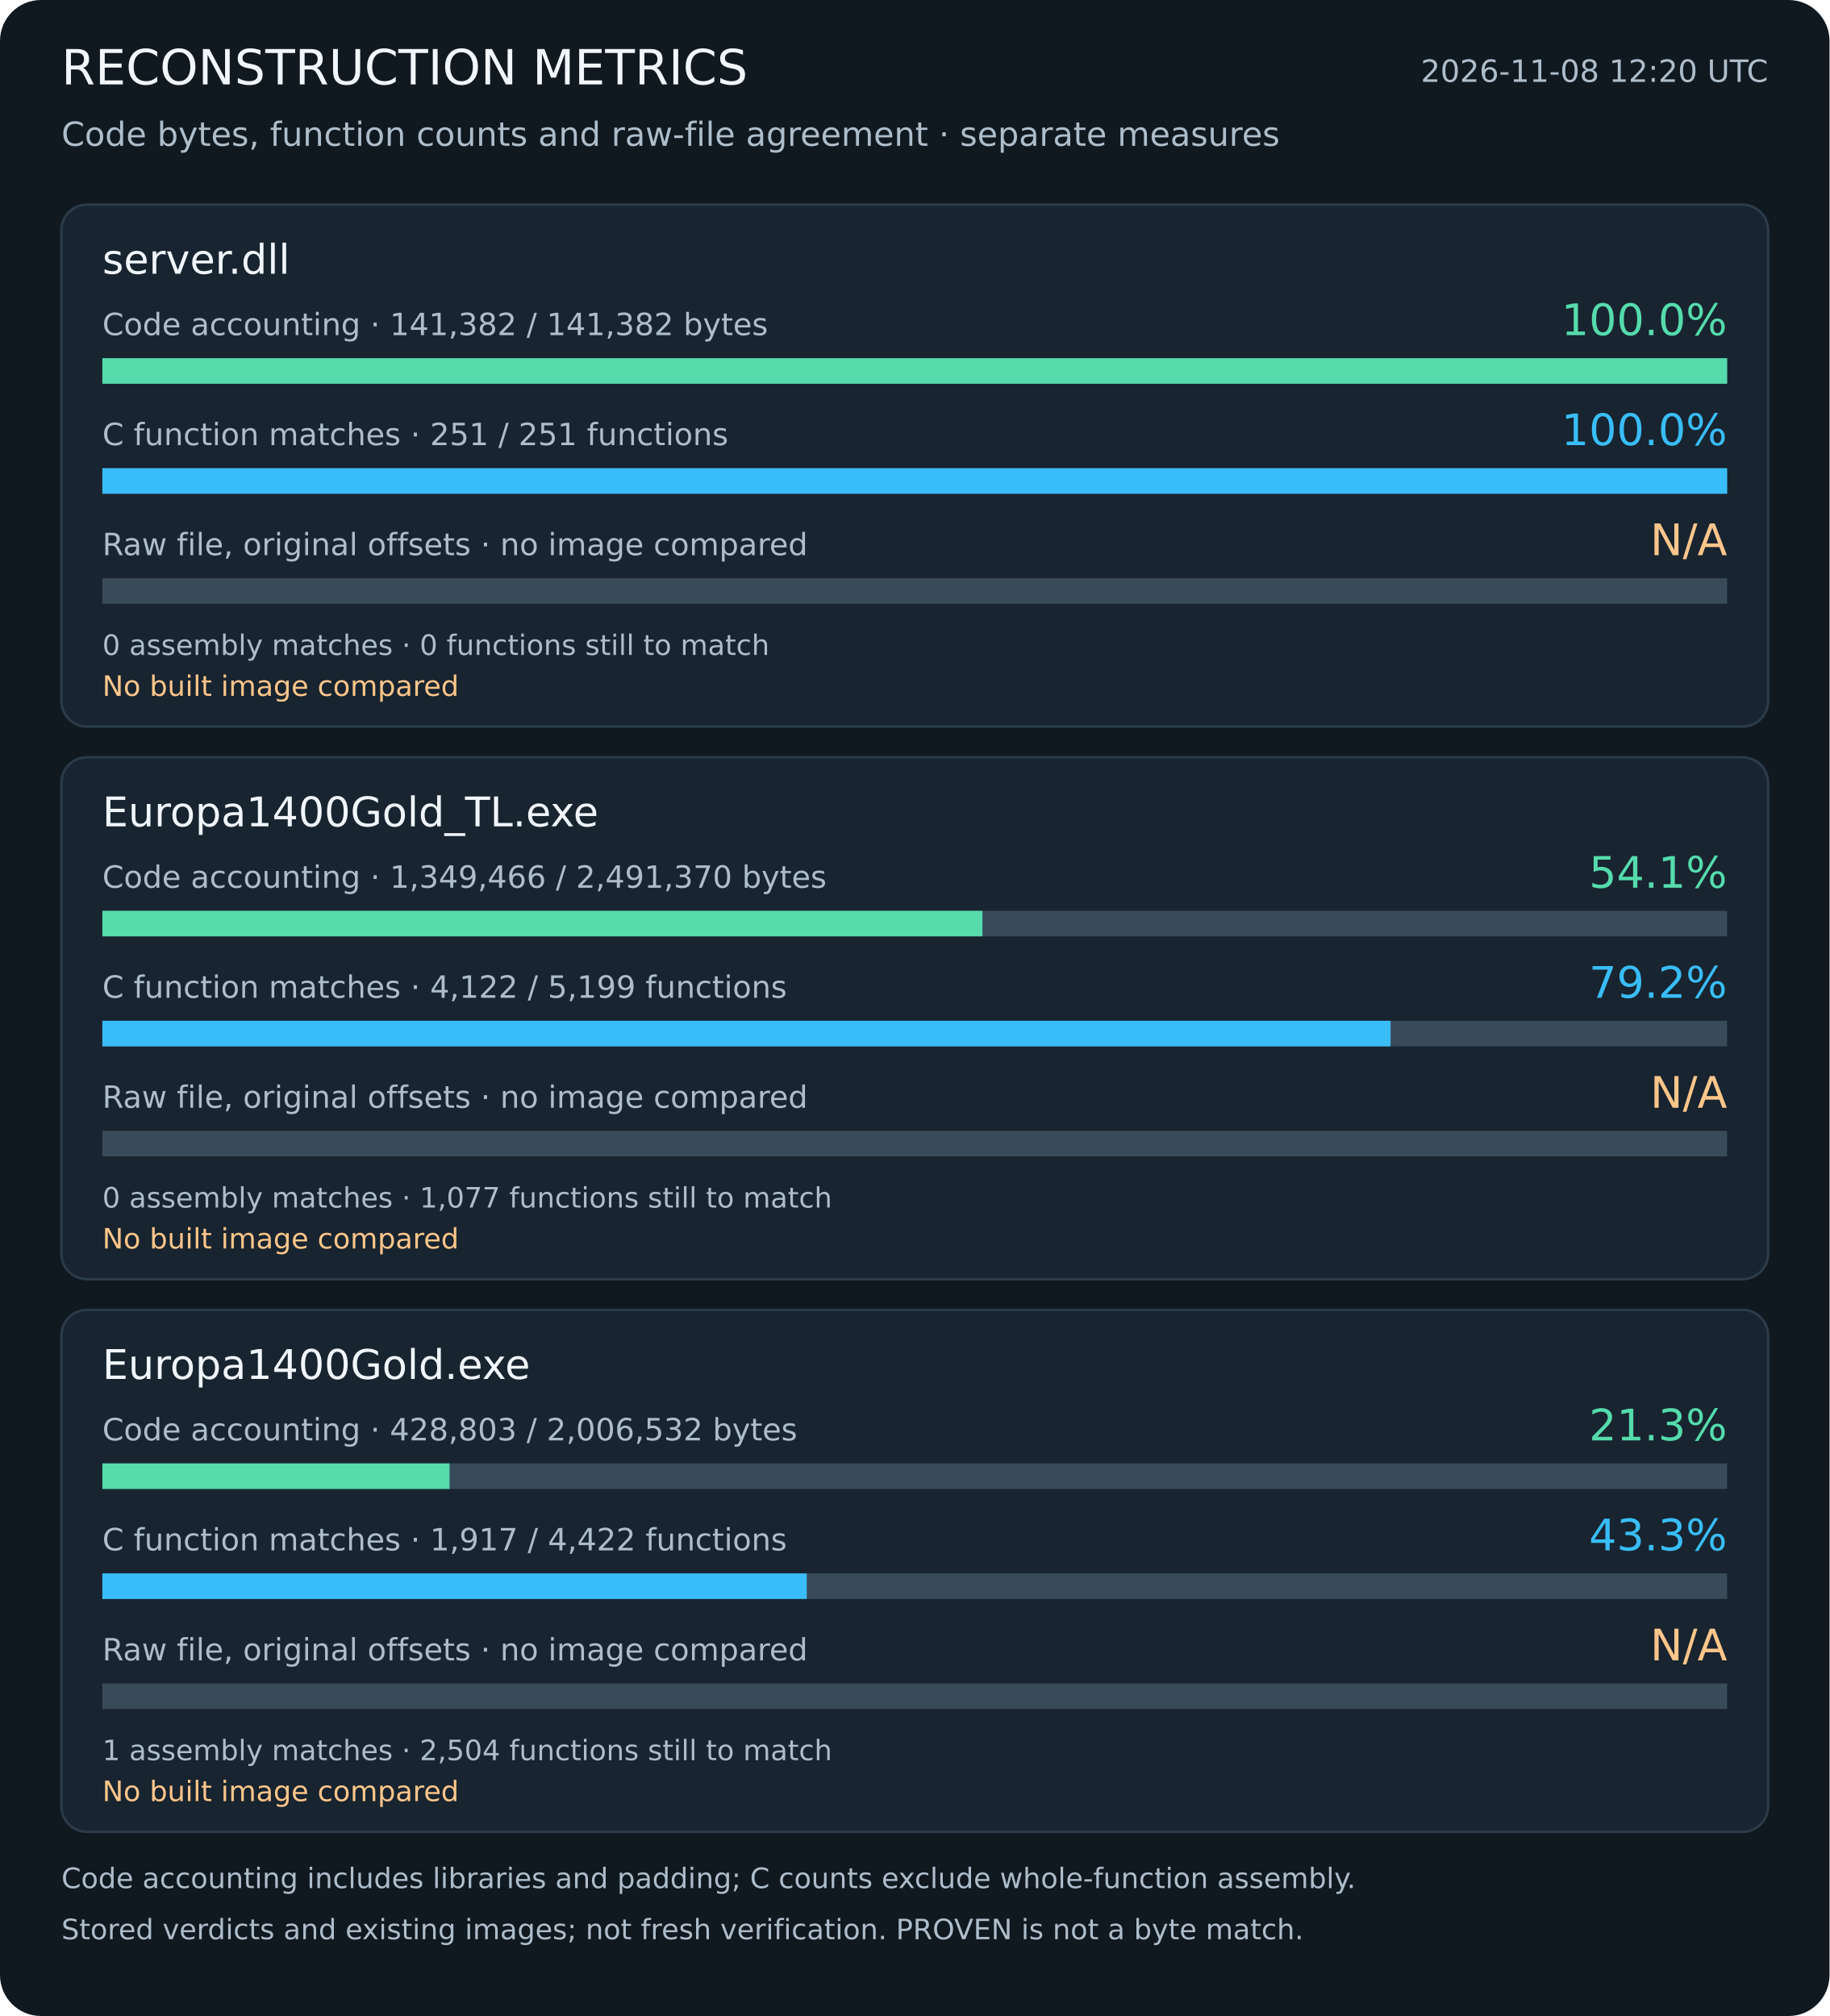
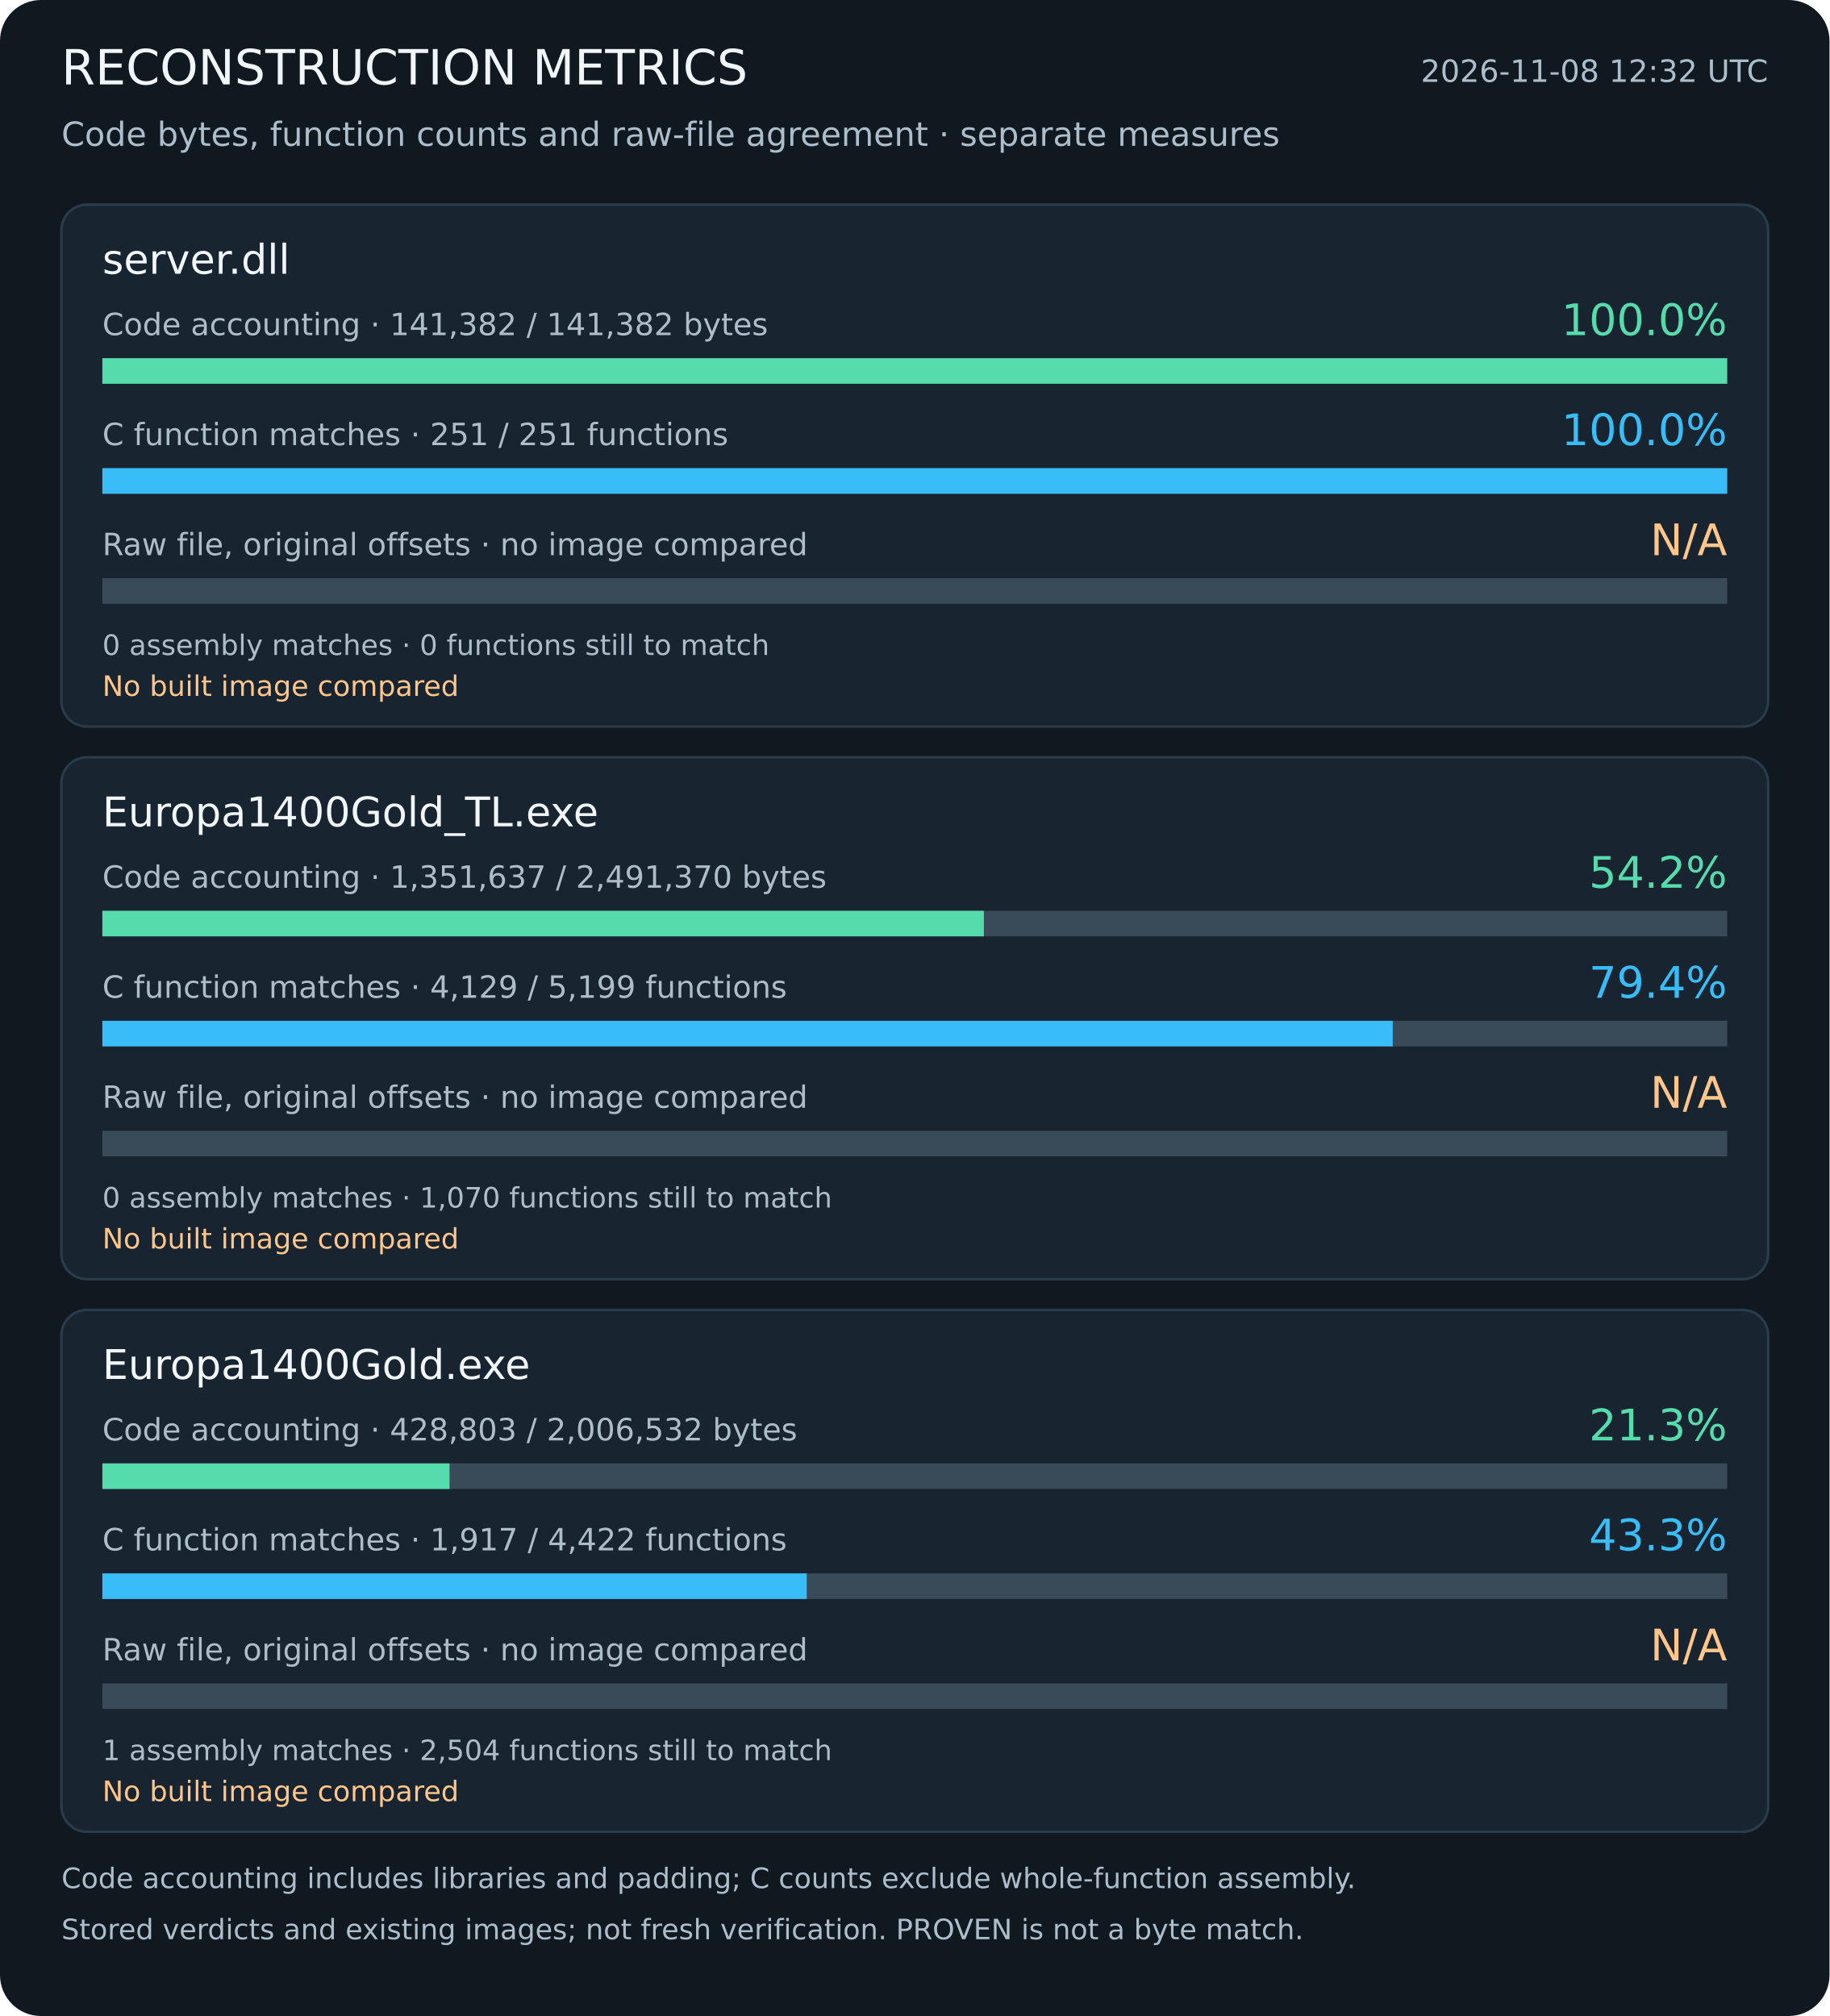
<svg xmlns="http://www.w3.org/2000/svg" width="715" height="788" viewBox="0 0 715 788" role="img" aria-labelledby="title description">
  <rect width="715" height="788" rx="16" fill="#101820" />
  <g font-family="DejaVu Sans, sans-serif">
    <text x="24" y="33" font-size="19" fill="#f1f6fa" text-anchor="start">RECONSTRUCTION METRICS</text>
-     <text x="691" y="32" font-size="12" fill="#aebdca" text-anchor="end">2026-11-08 12:20 UTC</text>
+     <text x="691" y="32" font-size="12" fill="#aebdca" text-anchor="end">2026-11-08 12:32 UTC</text>
    <text x="24" y="57" font-size="13" fill="#aebdca" text-anchor="start">Code bytes, function counts and raw-file agreement · separate measures</text>
    <rect x="24" y="80" width="667" height="204" rx="10" fill="#18242f" stroke="#2a3b49" />
    <text x="40" y="107" font-size="16" fill="#f1f6fa" text-anchor="start">server.dll</text>
    <text x="40" y="131" font-size="12" fill="#aebdca" text-anchor="start">Code accounting · 141,382 / 141,382 bytes</text>
    <text x="675" y="131" font-size="17" fill="#55dbac" text-anchor="end">100.0%</text>
    <rect x="40" y="140" width="635" height="10" fill="#394a59" />
    <rect x="40" y="140" width="635.00" height="10" fill="#55dbac" />
    <text x="40" y="174" font-size="12" fill="#aebdca" text-anchor="start">C function matches · 251 / 251 functions</text>
    <text x="675" y="174" font-size="17" fill="#39bdf8" text-anchor="end">100.0%</text>
    <rect x="40" y="183" width="635" height="10" fill="#394a59" />
    <rect x="40" y="183" width="635.00" height="10" fill="#39bdf8" />
    <text x="40" y="217" font-size="12" fill="#aebdca" text-anchor="start">Raw file, original offsets · no image compared</text>
    <text x="675" y="217" font-size="17" fill="#ffc68b" text-anchor="end">N/A</text>
    <rect x="40" y="226" width="635" height="10" fill="#394a59" />
    <text x="40" y="256" font-size="11" fill="#aebdca" text-anchor="start">0 assembly matches · 0 functions still to match</text>
    <text x="40" y="272" font-size="11" fill="#ffc68b" text-anchor="start">No built image compared</text>
    <rect x="24" y="296" width="667" height="204" rx="10" fill="#18242f" stroke="#2a3b49" />
    <text x="40" y="323" font-size="16" fill="#f1f6fa" text-anchor="start">Europa1400Gold_TL.exe</text>
-     <text x="40" y="347" font-size="12" fill="#aebdca" text-anchor="start">Code accounting · 1,349,466 / 2,491,370 bytes</text>
-     <text x="675" y="347" font-size="17" fill="#55dbac" text-anchor="end">54.1%</text>
+     <text x="40" y="347" font-size="12" fill="#aebdca" text-anchor="start">Code accounting · 1,351,637 / 2,491,370 bytes</text>
+     <text x="675" y="347" font-size="17" fill="#55dbac" text-anchor="end">54.2%</text>
    <rect x="40" y="356" width="635" height="10" fill="#394a59" />
-     <rect x="40" y="356" width="343.95" height="10" fill="#55dbac" />
-     <text x="40" y="390" font-size="12" fill="#aebdca" text-anchor="start">C function matches · 4,122 / 5,199 functions</text>
-     <text x="675" y="390" font-size="17" fill="#39bdf8" text-anchor="end">79.2%</text>
+     <rect x="40" y="356" width="344.51" height="10" fill="#55dbac" />
+     <text x="40" y="390" font-size="12" fill="#aebdca" text-anchor="start">C function matches · 4,129 / 5,199 functions</text>
+     <text x="675" y="390" font-size="17" fill="#39bdf8" text-anchor="end">79.4%</text>
    <rect x="40" y="399" width="635" height="10" fill="#394a59" />
-     <rect x="40" y="399" width="503.46" height="10" fill="#39bdf8" />
+     <rect x="40" y="399" width="504.31" height="10" fill="#39bdf8" />
    <text x="40" y="433" font-size="12" fill="#aebdca" text-anchor="start">Raw file, original offsets · no image compared</text>
    <text x="675" y="433" font-size="17" fill="#ffc68b" text-anchor="end">N/A</text>
    <rect x="40" y="442" width="635" height="10" fill="#394a59" />
-     <text x="40" y="472" font-size="11" fill="#aebdca" text-anchor="start">0 assembly matches · 1,077 functions still to match</text>
+     <text x="40" y="472" font-size="11" fill="#aebdca" text-anchor="start">0 assembly matches · 1,070 functions still to match</text>
    <text x="40" y="488" font-size="11" fill="#ffc68b" text-anchor="start">No built image compared</text>
    <rect x="24" y="512" width="667" height="204" rx="10" fill="#18242f" stroke="#2a3b49" />
    <text x="40" y="539" font-size="16" fill="#f1f6fa" text-anchor="start">Europa1400Gold.exe</text>
    <text x="40" y="563" font-size="12" fill="#aebdca" text-anchor="start">Code accounting · 428,803 / 2,006,532 bytes</text>
    <text x="675" y="563" font-size="17" fill="#55dbac" text-anchor="end">21.3%</text>
    <rect x="40" y="572" width="635" height="10" fill="#394a59" />
    <rect x="40" y="572" width="135.70" height="10" fill="#55dbac" />
    <text x="40" y="606" font-size="12" fill="#aebdca" text-anchor="start">C function matches · 1,917 / 4,422 functions</text>
    <text x="675" y="606" font-size="17" fill="#39bdf8" text-anchor="end">43.3%</text>
    <rect x="40" y="615" width="635" height="10" fill="#394a59" />
    <rect x="40" y="615" width="275.28" height="10" fill="#39bdf8" />
    <text x="40" y="649" font-size="12" fill="#aebdca" text-anchor="start">Raw file, original offsets · no image compared</text>
    <text x="675" y="649" font-size="17" fill="#ffc68b" text-anchor="end">N/A</text>
    <rect x="40" y="658" width="635" height="10" fill="#394a59" />
    <text x="40" y="688" font-size="11" fill="#aebdca" text-anchor="start">1 assembly matches · 2,504 functions still to match</text>
    <text x="40" y="704" font-size="11" fill="#ffc68b" text-anchor="start">No built image compared</text>
    <text x="24" y="738" font-size="11" fill="#aebdca" text-anchor="start">Code accounting includes libraries and padding; C counts exclude whole-function assembly.</text>
    <text x="24" y="758" font-size="11" fill="#aebdca" text-anchor="start">Stored verdicts and existing images; not fresh verification. PROVEN is not a byte match.</text>
  </g>
</svg>
